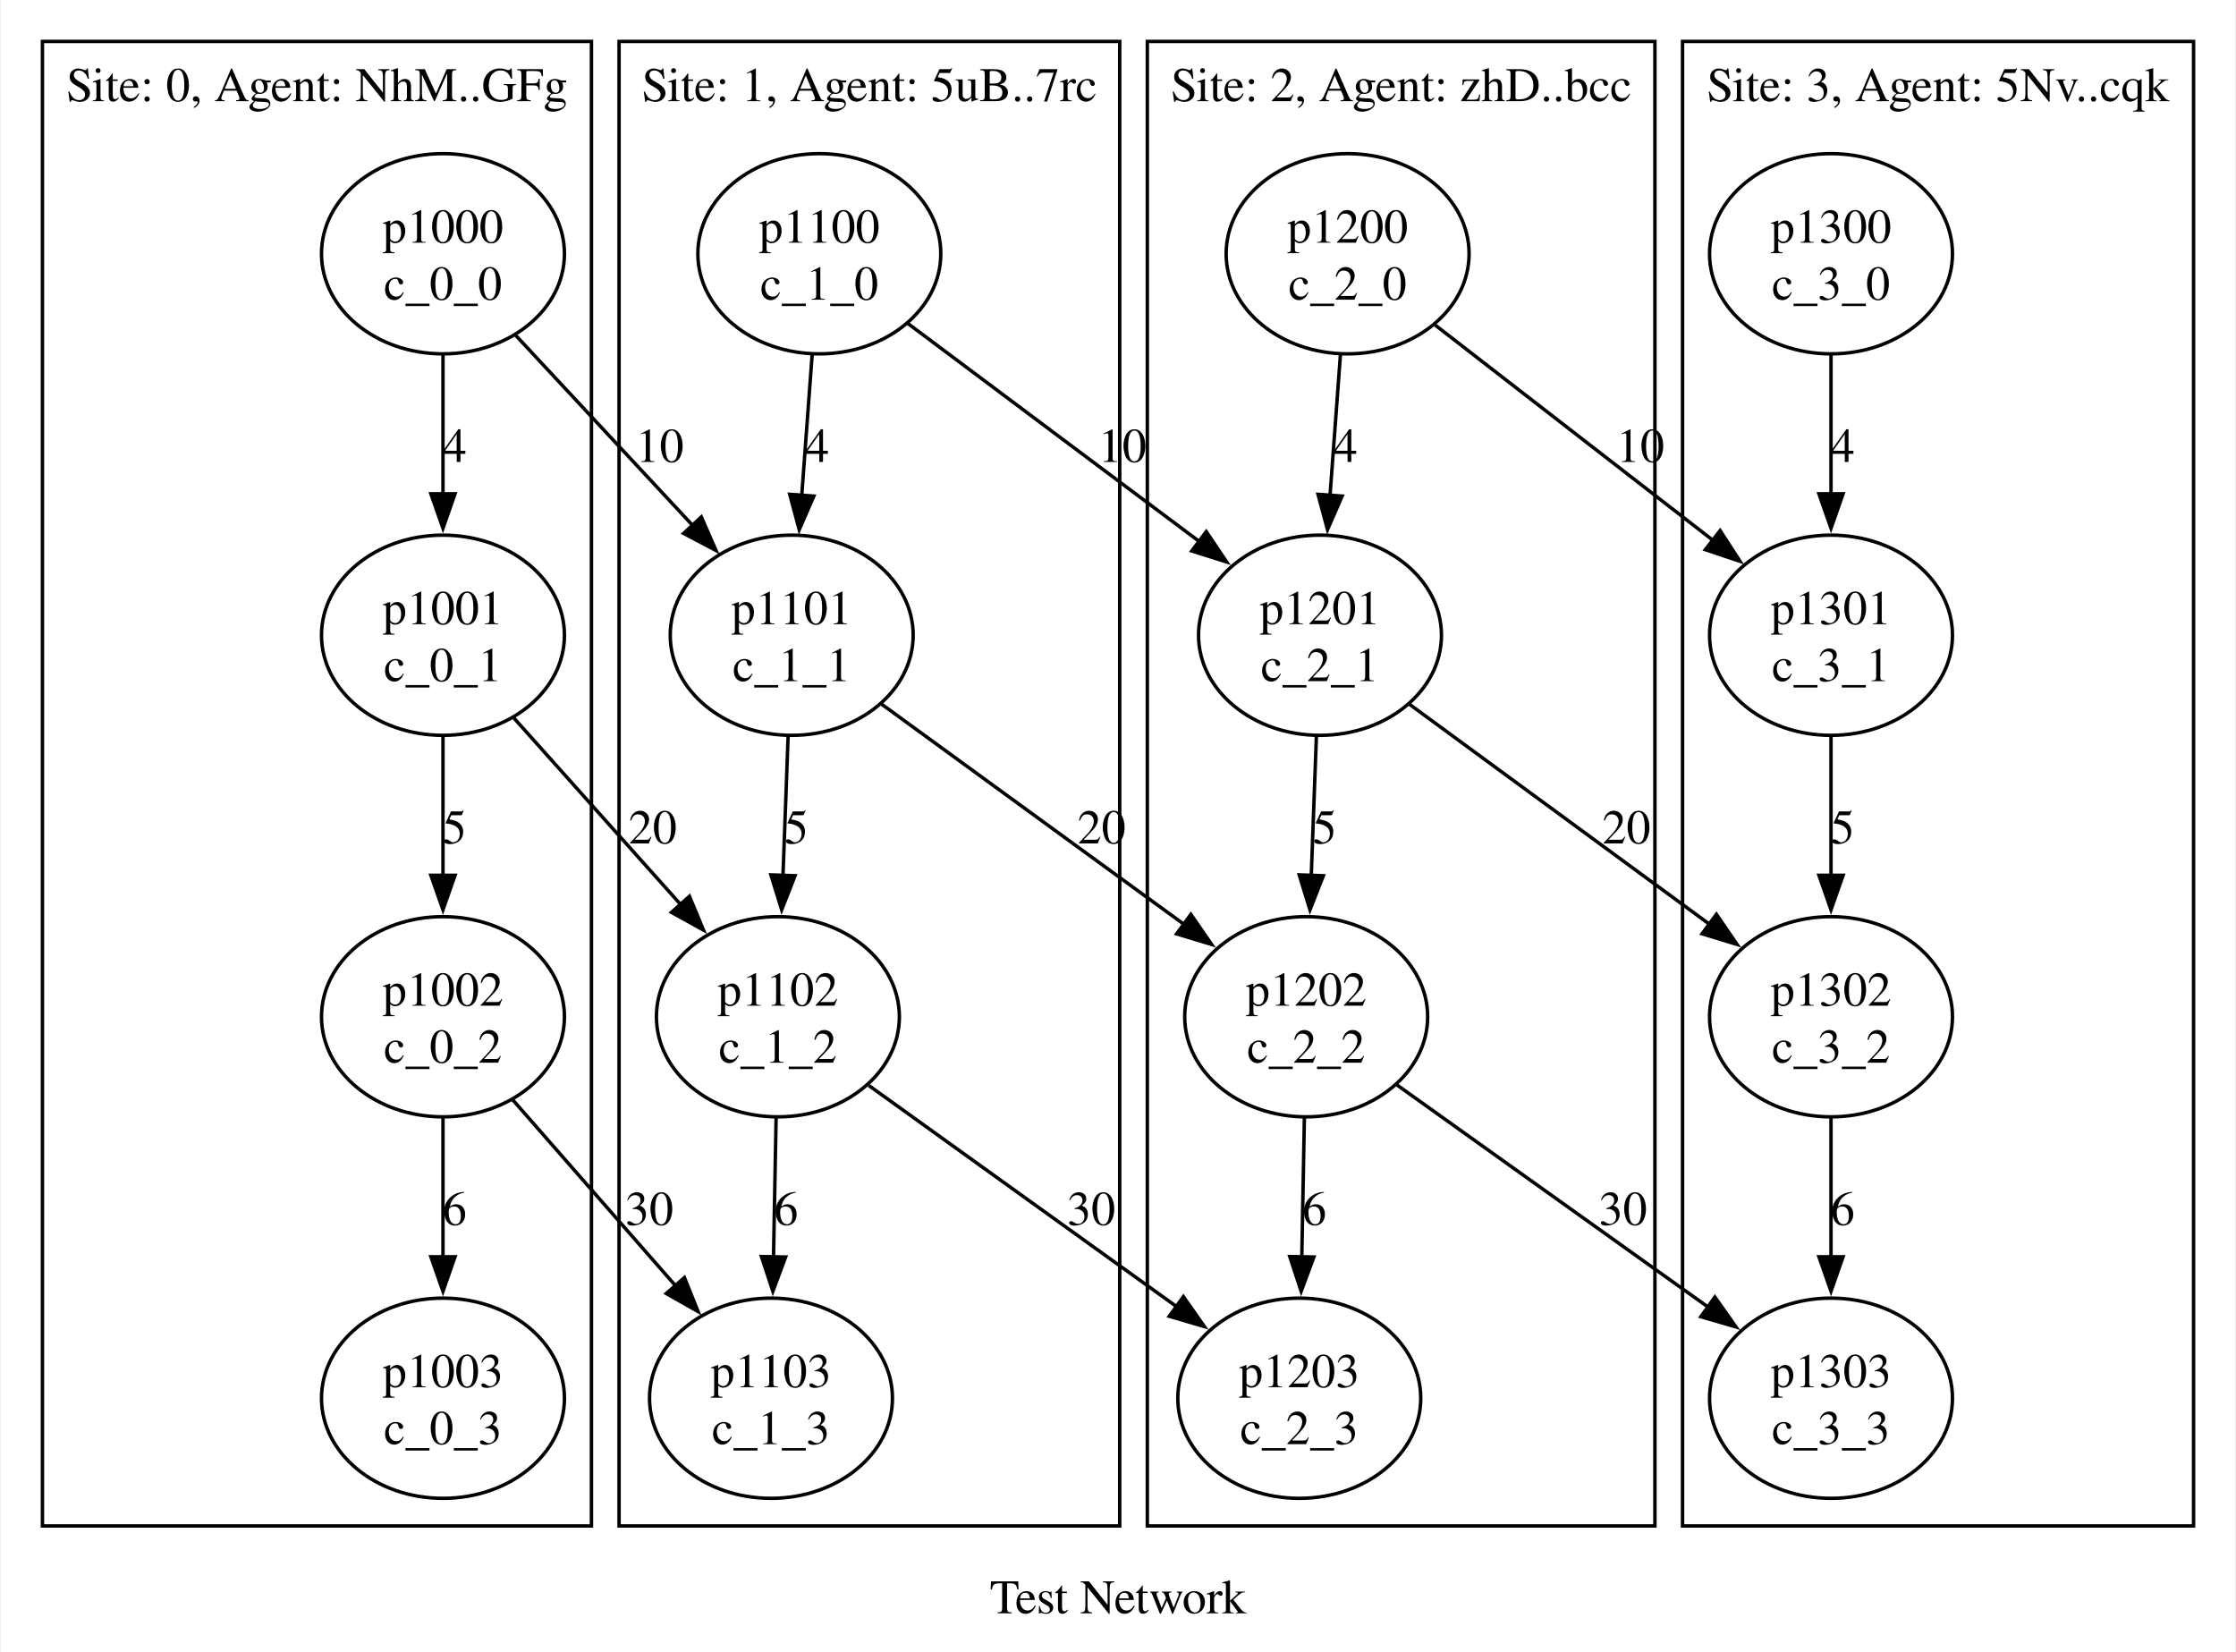
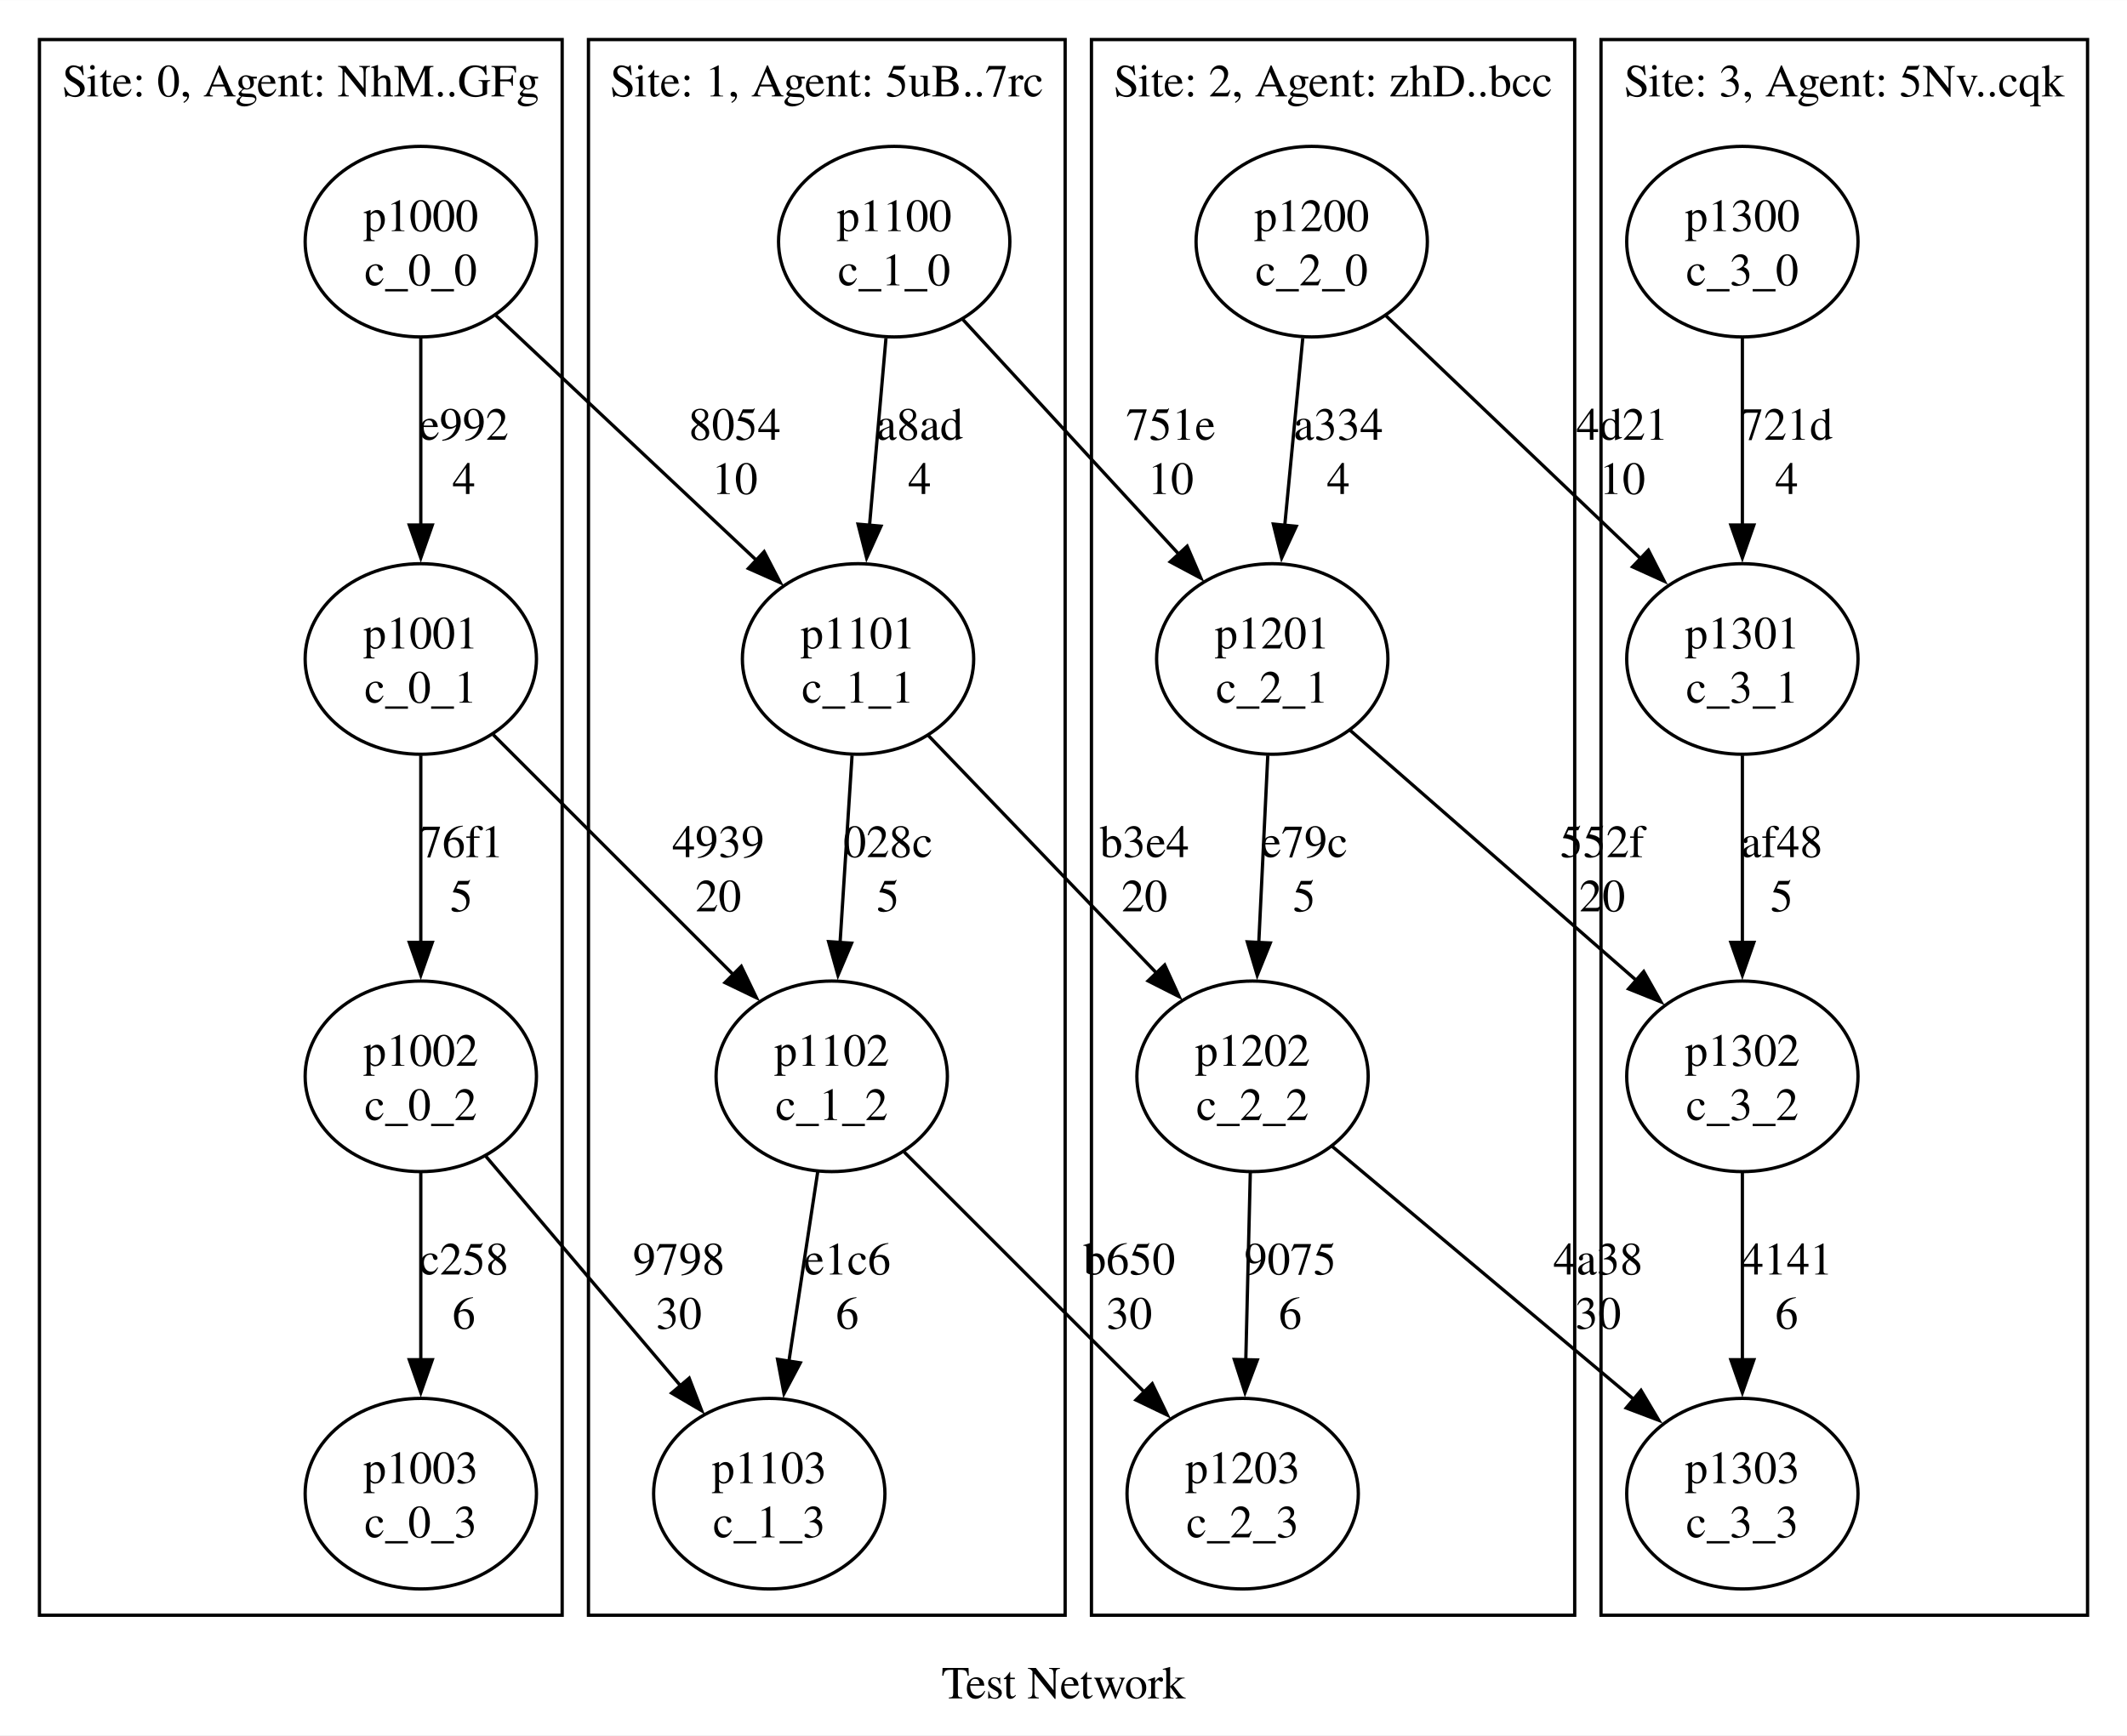
- <svg xmlns="http://www.w3.org/2000/svg" width="647pt" height="478pt" viewBox="0.00 0.00 647.00 478.43">
-   <g id="graph0" class="graph" transform="scale(1 1) rotate(0) translate(4 474.43)">
-     <polygon fill="white" stroke="none" points="-4,4 -4,-474.43 643,-474.43 643,4 -4,4" />
+ <svg xmlns="http://www.w3.org/2000/svg" width="647pt" height="528pt" viewBox="0.00 0.00 647.00 527.93">
+   <g id="graph0" class="graph" transform="scale(1 1) rotate(0) translate(4 523.93)">
+     <polygon fill="white" stroke="none" points="-4,4 -4,-523.93 643,-523.93 643,4 -4,4" />
    <text text-anchor="middle" x="319.5" y="-7.2" font-family="Times,serif" font-size="14.00">Test Network</text>
    <g id="clust1" class="cluster">
-       <polygon fill="none" stroke="black" points="8,-32.5 8,-462.43 167,-462.43 167,-32.5 8,-32.5" />
-       <text text-anchor="middle" x="87.5" y="-445.13" font-family="Times,serif" font-size="14.00">Site: 0, Agent: NhM..GFg</text>
+       <polygon fill="none" stroke="black" points="8,-32.5 8,-511.93 167,-511.93 167,-32.5 8,-32.5" />
+       <text text-anchor="middle" x="87.5" y="-494.63" font-family="Times,serif" font-size="14.00">Site: 0, Agent: NhM..GFg</text>
    </g>
    <g id="clust2" class="cluster">
-       <polygon fill="none" stroke="black" points="175,-32.5 175,-462.43 320,-462.43 320,-32.5 175,-32.5" />
-       <text text-anchor="middle" x="247.5" y="-445.13" font-family="Times,serif" font-size="14.00">Site: 1, Agent: 5uB..7rc</text>
+       <polygon fill="none" stroke="black" points="175,-32.5 175,-511.93 320,-511.93 320,-32.5 175,-32.5" />
+       <text text-anchor="middle" x="247.5" y="-494.63" font-family="Times,serif" font-size="14.00">Site: 1, Agent: 5uB..7rc</text>
    </g>
    <g id="clust3" class="cluster">
-       <polygon fill="none" stroke="black" points="328,-32.5 328,-462.43 475,-462.43 475,-32.5 328,-32.5" />
-       <text text-anchor="middle" x="401.5" y="-445.13" font-family="Times,serif" font-size="14.00">Site: 2, Agent: zhD..bcc</text>
+       <polygon fill="none" stroke="black" points="328,-32.5 328,-511.93 475,-511.93 475,-32.5 328,-32.5" />
+       <text text-anchor="middle" x="401.5" y="-494.63" font-family="Times,serif" font-size="14.00">Site: 2, Agent: zhD..bcc</text>
    </g>
    <g id="clust4" class="cluster">
-       <polygon fill="none" stroke="black" points="483,-32.5 483,-462.43 631,-462.43 631,-32.5 483,-32.5" />
-       <text text-anchor="middle" x="557" y="-445.13" font-family="Times,serif" font-size="14.00">Site: 3, Agent: 5Nv..cqk</text>
+       <polygon fill="none" stroke="black" points="483,-32.5 483,-511.93 631,-511.93 631,-32.5 483,-32.5" />
+       <text text-anchor="middle" x="557" y="-494.63" font-family="Times,serif" font-size="14.00">Site: 3, Agent: 5Nv..cqk</text>
    </g>
    <g id="node1" class="node">
-       <ellipse fill="none" stroke="black" cx="124" cy="-400.94" rx="35.18" ry="28.99" />
-       <text text-anchor="middle" x="124" y="-404.14" font-family="Times,serif" font-size="14.00">p1000</text>
-       <text text-anchor="middle" x="124" y="-387.64" font-family="Times,serif" font-size="14.00">c_0_0</text>
+       <ellipse fill="none" stroke="black" cx="124" cy="-450.44" rx="35.18" ry="28.99" />
+       <text text-anchor="middle" x="124" y="-453.64" font-family="Times,serif" font-size="14.00">p1000</text>
+       <text text-anchor="middle" x="124" y="-437.14" font-family="Times,serif" font-size="14.00">c_0_0</text>
    </g>
    <g id="node2" class="node">
-       <ellipse fill="none" stroke="black" cx="124" cy="-290.46" rx="35.18" ry="28.99" />
-       <text text-anchor="middle" x="124" y="-293.66" font-family="Times,serif" font-size="14.00">p1001</text>
-       <text text-anchor="middle" x="124" y="-277.16" font-family="Times,serif" font-size="14.00">c_0_1</text>
+       <ellipse fill="none" stroke="black" cx="124" cy="-323.46" rx="35.18" ry="28.99" />
+       <text text-anchor="middle" x="124" y="-326.66" font-family="Times,serif" font-size="14.00">p1001</text>
+       <text text-anchor="middle" x="124" y="-310.16" font-family="Times,serif" font-size="14.00">c_0_1</text>
    </g>
    <g id="edge1" class="edge">
-       <path fill="none" stroke="black" d="M124,-371.72C124,-359.39 124,-344.7 124,-331.28" />
-       <polygon fill="black" stroke="black" points="127.5,-331.43 124,-321.43 120.5,-331.43 127.5,-331.43" />
-       <text text-anchor="middle" x="127.38" y="-340.65" font-family="Times,serif" font-size="14.00">4</text>
+       <path fill="none" stroke="black" d="M124,-421.08C124,-404.22 124,-382.58 124,-364.06" />
+       <polygon fill="black" stroke="black" points="127.5,-364.22 124,-354.22 120.5,-364.22 127.5,-364.22" />
+       <text text-anchor="middle" x="137.12" y="-390.15" font-family="Times,serif" font-size="14.00">e992</text>
+       <text text-anchor="middle" x="137.12" y="-373.65" font-family="Times,serif" font-size="14.00">4</text>
+     </g>
+     <g id="node5" class="node">
+       <ellipse fill="none" stroke="black" cx="257" cy="-323.46" rx="35.18" ry="28.99" />
+       <text text-anchor="middle" x="257" y="-326.66" font-family="Times,serif" font-size="14.00">p1101</text>
+       <text text-anchor="middle" x="257" y="-310.16" font-family="Times,serif" font-size="14.00">c_1_1</text>
+     </g>
+     <g id="edge4" class="edge">
+       <path fill="none" stroke="black" d="M146.86,-427.95C168.79,-407.35 202.04,-376.1 226.27,-353.33" />
+       <polygon fill="black" stroke="black" points="228.44,-356.1 233.33,-346.7 223.65,-351 228.44,-356.1" />
+       <text text-anchor="middle" x="219.5" y="-390.15" font-family="Times,serif" font-size="14.00">8054</text>
+       <text text-anchor="middle" x="219.5" y="-373.65" font-family="Times,serif" font-size="14.00">10</text>
+     </g>
+     <g id="node3" class="node">
+       <ellipse fill="none" stroke="black" cx="124" cy="-196.47" rx="35.18" ry="28.99" />
+       <text text-anchor="middle" x="124" y="-199.67" font-family="Times,serif" font-size="14.00">p1002</text>
+       <text text-anchor="middle" x="124" y="-183.17" font-family="Times,serif" font-size="14.00">c_0_2</text>
+     </g>
+     <g id="edge2" class="edge">
+       <path fill="none" stroke="black" d="M124,-294.1C124,-277.24 124,-255.6 124,-237.07" />
+       <polygon fill="black" stroke="black" points="127.5,-237.24 124,-227.24 120.5,-237.24 127.5,-237.24" />
+       <text text-anchor="middle" x="136.38" y="-263.17" font-family="Times,serif" font-size="14.00">76f1</text>
+       <text text-anchor="middle" x="136.38" y="-246.67" font-family="Times,serif" font-size="14.00">5</text>
    </g>
    <g id="node6" class="node">
-       <ellipse fill="none" stroke="black" cx="225" cy="-290.46" rx="35.18" ry="28.99" />
-       <text text-anchor="middle" x="225" y="-293.66" font-family="Times,serif" font-size="14.00">p1101</text>
-       <text text-anchor="middle" x="225" y="-277.16" font-family="Times,serif" font-size="14.00">c_1_1</text>
-     </g>
-     <g id="edge4" class="edge">
-       <path fill="none" stroke="black" d="M144.93,-377.46C159.82,-361.46 180.02,-339.77 196.4,-322.17" />
-       <polygon fill="black" stroke="black" points="198.82,-324.72 203.07,-315.01 193.69,-319.95 198.82,-324.72" />
-       <text text-anchor="middle" x="186.75" y="-340.65" font-family="Times,serif" font-size="14.00">10</text>
-     </g>
-     <g id="node3" class="node">
-       <ellipse fill="none" stroke="black" cx="124" cy="-179.97" rx="35.18" ry="28.99" />
-       <text text-anchor="middle" x="124" y="-183.17" font-family="Times,serif" font-size="14.00">p1002</text>
-       <text text-anchor="middle" x="124" y="-166.67" font-family="Times,serif" font-size="14.00">c_0_2</text>
-     </g>
-     <g id="edge2" class="edge">
-       <path fill="none" stroke="black" d="M124,-261.24C124,-248.9 124,-234.22 124,-220.8" />
-       <polygon fill="black" stroke="black" points="127.5,-220.94 124,-210.94 120.5,-220.94 127.5,-220.94" />
-       <text text-anchor="middle" x="127.38" y="-230.17" font-family="Times,serif" font-size="14.00">5</text>
-     </g>
-     <g id="node7" class="node">
-       <ellipse fill="none" stroke="black" cx="221" cy="-179.97" rx="35.18" ry="28.99" />
-       <text text-anchor="middle" x="221" y="-183.17" font-family="Times,serif" font-size="14.00">p1102</text>
-       <text text-anchor="middle" x="221" y="-166.67" font-family="Times,serif" font-size="14.00">c_1_2</text>
+       <ellipse fill="none" stroke="black" cx="249" cy="-196.47" rx="35.18" ry="28.99" />
+       <text text-anchor="middle" x="249" y="-199.67" font-family="Times,serif" font-size="14.00">p1102</text>
+       <text text-anchor="middle" x="249" y="-183.17" font-family="Times,serif" font-size="14.00">c_1_2</text>
    </g>
    <g id="edge5" class="edge">
-       <path fill="none" stroke="black" d="M144.57,-266.45C158.72,-250.63 177.67,-229.43 193.17,-212.1" />
-       <polygon fill="black" stroke="black" points="195.39,-214.86 199.45,-205.08 190.17,-210.2 195.39,-214.86" />
-       <text text-anchor="middle" x="184.75" y="-230.17" font-family="Times,serif" font-size="14.00">20</text>
+       <path fill="none" stroke="black" d="M146.06,-300.4C166.41,-280.05 196.78,-249.68 219.27,-227.2" />
+       <polygon fill="black" stroke="black" points="221.49,-229.93 226.09,-220.38 216.54,-224.98 221.49,-229.93" />
+       <text text-anchor="middle" x="214.5" y="-263.17" font-family="Times,serif" font-size="14.00">4939</text>
+       <text text-anchor="middle" x="214.5" y="-246.67" font-family="Times,serif" font-size="14.00">20</text>
    </g>
    <g id="node4" class="node">
      <ellipse fill="none" stroke="black" cx="124" cy="-69.49" rx="35.18" ry="28.99" />
      <text text-anchor="middle" x="124" y="-72.69" font-family="Times,serif" font-size="14.00">p1003</text>
      <text text-anchor="middle" x="124" y="-56.19" font-family="Times,serif" font-size="14.00">c_0_3</text>
    </g>
    <g id="edge3" class="edge">
-       <path fill="none" stroke="black" d="M124,-150.75C124,-138.42 124,-123.74 124,-110.32" />
-       <polygon fill="black" stroke="black" points="127.5,-110.46 124,-100.46 120.5,-110.46 127.5,-110.46" />
-       <text text-anchor="middle" x="127.38" y="-119.68" font-family="Times,serif" font-size="14.00">6</text>
+       <path fill="none" stroke="black" d="M124,-167.11C124,-150.25 124,-128.62 124,-110.09" />
+       <polygon fill="black" stroke="black" points="127.5,-110.25 124,-100.25 120.5,-110.25 127.5,-110.25" />
+       <text text-anchor="middle" x="137.12" y="-136.18" font-family="Times,serif" font-size="14.00">c258</text>
+       <text text-anchor="middle" x="137.12" y="-119.68" font-family="Times,serif" font-size="14.00">6</text>
+     </g>
+     <g id="node7" class="node">
+       <ellipse fill="none" stroke="black" cx="230" cy="-69.49" rx="35.18" ry="28.99" />
+       <text text-anchor="middle" x="230" y="-72.69" font-family="Times,serif" font-size="14.00">p1103</text>
+       <text text-anchor="middle" x="230" y="-56.19" font-family="Times,serif" font-size="14.00">c_1_3</text>
+     </g>
+     <g id="edge6" class="edge">
+       <path fill="none" stroke="black" d="M143.69,-172.26C160.42,-152.53 184.61,-124.01 203.12,-102.18" />
+       <polygon fill="black" stroke="black" points="205.64,-104.63 209.44,-94.74 200.3,-100.1 205.64,-104.63" />
+       <text text-anchor="middle" x="202.5" y="-136.18" font-family="Times,serif" font-size="14.00">9798</text>
+       <text text-anchor="middle" x="202.5" y="-119.68" font-family="Times,serif" font-size="14.00">30</text>
+     </g>
+     <g id="edge8" class="edge">
+       <path fill="none" stroke="black" d="M255.18,-294.1C254.11,-277.24 252.72,-255.6 251.53,-237.07" />
+       <polygon fill="black" stroke="black" points="255.04,-236.99 250.9,-227.23 248.05,-237.44 255.04,-236.99" />
+       <text text-anchor="middle" x="266.12" y="-263.17" font-family="Times,serif" font-size="14.00">028c</text>
+       <text text-anchor="middle" x="266.12" y="-246.67" font-family="Times,serif" font-size="14.00">5</text>
+     </g>
+     <g id="node10" class="node">
+       <ellipse fill="none" stroke="black" cx="377" cy="-196.47" rx="35.18" ry="28.99" />
+       <text text-anchor="middle" x="377" y="-199.67" font-family="Times,serif" font-size="14.00">p1202</text>
+       <text text-anchor="middle" x="377" y="-183.17" font-family="Times,serif" font-size="14.00">c_2_2</text>
+     </g>
+     <g id="edge11" class="edge">
+       <path fill="none" stroke="black" d="M278.45,-300.11C297.82,-279.94 326.48,-250.09 347.91,-227.77" />
+       <polygon fill="black" stroke="black" points="350.28,-230.35 354.68,-220.72 345.23,-225.51 350.28,-230.35" />
+       <text text-anchor="middle" x="344.12" y="-263.17" font-family="Times,serif" font-size="14.00">b3e4</text>
+       <text text-anchor="middle" x="344.12" y="-246.67" font-family="Times,serif" font-size="14.00">20</text>
+     </g>
+     <g id="edge9" class="edge">
+       <path fill="none" stroke="black" d="M244.74,-167.43C242.14,-150.38 238.8,-128.36 235.95,-109.62" />
+       <polygon fill="black" stroke="black" points="239.44,-109.3 234.48,-99.94 232.52,-110.36 239.44,-109.3" />
+       <text text-anchor="middle" x="253.75" y="-136.18" font-family="Times,serif" font-size="14.00">e1c6</text>
+       <text text-anchor="middle" x="253.75" y="-119.68" font-family="Times,serif" font-size="14.00">6</text>
+     </g>
+     <g id="node11" class="node">
+       <ellipse fill="none" stroke="black" cx="374" cy="-69.49" rx="35.18" ry="28.99" />
+       <text text-anchor="middle" x="374" y="-72.69" font-family="Times,serif" font-size="14.00">p1203</text>
+       <text text-anchor="middle" x="374" y="-56.19" font-family="Times,serif" font-size="14.00">c_2_3</text>
+     </g>
+     <g id="edge12" class="edge">
+       <path fill="none" stroke="black" d="M271.06,-173.42C291.41,-153.07 321.78,-122.7 344.27,-100.22" />
+       <polygon fill="black" stroke="black" points="346.49,-102.94 351.09,-93.4 341.54,-97.99 346.49,-102.94" />
+       <text text-anchor="middle" x="339.5" y="-136.18" font-family="Times,serif" font-size="14.00">b650</text>
+       <text text-anchor="middle" x="339.5" y="-119.68" font-family="Times,serif" font-size="14.00">30</text>
    </g>
    <g id="node8" class="node">
-       <ellipse fill="none" stroke="black" cx="219" cy="-69.49" rx="35.18" ry="28.99" />
-       <text text-anchor="middle" x="219" y="-72.69" font-family="Times,serif" font-size="14.00">p1103</text>
-       <text text-anchor="middle" x="219" y="-56.19" font-family="Times,serif" font-size="14.00">c_1_3</text>
-     </g>
-     <g id="edge6" class="edge">
-       <path fill="none" stroke="black" d="M144.15,-155.97C157.88,-140.29 176.23,-119.33 191.33,-102.09" />
-       <polygon fill="black" stroke="black" points="193.93,-104.43 197.88,-94.6 188.66,-99.82 193.93,-104.43" />
-       <text text-anchor="middle" x="183.75" y="-119.68" font-family="Times,serif" font-size="14.00">30</text>
-     </g>
-     <g id="node5" class="node">
-       <ellipse fill="none" stroke="black" cx="233" cy="-400.94" rx="35.18" ry="28.99" />
-       <text text-anchor="middle" x="233" y="-404.14" font-family="Times,serif" font-size="14.00">p1100</text>
-       <text text-anchor="middle" x="233" y="-387.64" font-family="Times,serif" font-size="14.00">c_1_0</text>
+       <ellipse fill="none" stroke="black" cx="268" cy="-450.44" rx="35.18" ry="28.99" />
+       <text text-anchor="middle" x="268" y="-453.64" font-family="Times,serif" font-size="14.00">p1100</text>
+       <text text-anchor="middle" x="268" y="-437.14" font-family="Times,serif" font-size="14.00">c_1_0</text>
    </g>
    <g id="edge7" class="edge">
-       <path fill="none" stroke="black" d="M230.92,-371.72C230,-359.29 228.91,-344.47 227.91,-330.97" />
-       <polygon fill="black" stroke="black" points="231.41,-330.76 227.18,-321.04 224.43,-331.27 231.41,-330.76" />
-       <text text-anchor="middle" x="232.38" y="-340.65" font-family="Times,serif" font-size="14.00">4</text>
-     </g>
-     <g id="node10" class="node">
-       <ellipse fill="none" stroke="black" cx="378" cy="-290.46" rx="35.18" ry="28.99" />
-       <text text-anchor="middle" x="378" y="-293.66" font-family="Times,serif" font-size="14.00">p1201</text>
-       <text text-anchor="middle" x="378" y="-277.16" font-family="Times,serif" font-size="14.00">c_2_1</text>
+       <path fill="none" stroke="black" d="M265.5,-421.08C264.02,-404.22 262.12,-382.58 260.49,-364.06" />
+       <polygon fill="black" stroke="black" points="263.98,-363.87 259.62,-354.21 257.01,-364.48 263.98,-363.87" />
+       <text text-anchor="middle" x="275.75" y="-390.15" font-family="Times,serif" font-size="14.00">a8ad</text>
+       <text text-anchor="middle" x="275.75" y="-373.65" font-family="Times,serif" font-size="14.00">4</text>
+     </g>
+     <g id="node9" class="node">
+       <ellipse fill="none" stroke="black" cx="383" cy="-323.46" rx="35.18" ry="28.99" />
+       <text text-anchor="middle" x="383" y="-326.66" font-family="Times,serif" font-size="14.00">p1201</text>
+       <text text-anchor="middle" x="383" y="-310.16" font-family="Times,serif" font-size="14.00">c_2_1</text>
    </g>
    <g id="edge10" class="edge">
-       <path fill="none" stroke="black" d="M258.59,-380.79C282.05,-363.24 317,-337.1 343.03,-317.62" />
-       <polygon fill="black" stroke="black" points="345.06,-320.47 350.97,-311.68 340.86,-314.87 345.06,-320.47" />
-       <text text-anchor="middle" x="320.75" y="-340.65" font-family="Times,serif" font-size="14.00">10</text>
-     </g>
-     <g id="edge8" class="edge">
-       <path fill="none" stroke="black" d="M223.96,-261.24C223.5,-248.9 222.96,-234.22 222.47,-220.8" />
-       <polygon fill="black" stroke="black" points="225.97,-220.81 222.1,-210.94 218.98,-221.06 225.97,-220.81" />
-       <text text-anchor="middle" x="226.38" y="-230.17" font-family="Times,serif" font-size="14.00">5</text>
-     </g>
-     <g id="node11" class="node">
-       <ellipse fill="none" stroke="black" cx="374" cy="-179.97" rx="35.18" ry="28.99" />
-       <text text-anchor="middle" x="374" y="-183.17" font-family="Times,serif" font-size="14.00">p1202</text>
-       <text text-anchor="middle" x="374" y="-166.67" font-family="Times,serif" font-size="14.00">c_2_2</text>
-     </g>
-     <g id="edge11" class="edge">
-       <path fill="none" stroke="black" d="M250.95,-270.56C275.27,-252.86 311.8,-226.26 338.75,-206.64" />
-       <polygon fill="black" stroke="black" points="340.6,-209.62 346.62,-200.91 336.48,-203.97 340.6,-209.62" />
-       <text text-anchor="middle" x="314.75" y="-230.17" font-family="Times,serif" font-size="14.00">20</text>
-     </g>
-     <g id="edge9" class="edge">
-       <path fill="none" stroke="black" d="M220.48,-150.75C220.25,-138.42 219.98,-123.74 219.73,-110.32" />
-       <polygon fill="black" stroke="black" points="223.24,-110.39 219.55,-100.46 216.24,-110.52 223.24,-110.39" />
-       <text text-anchor="middle" x="223.38" y="-119.68" font-family="Times,serif" font-size="14.00">6</text>
-     </g>
-     <g id="node12" class="node">
-       <ellipse fill="none" stroke="black" cx="372" cy="-69.49" rx="35.18" ry="28.99" />
-       <text text-anchor="middle" x="372" y="-72.69" font-family="Times,serif" font-size="14.00">p1203</text>
-       <text text-anchor="middle" x="372" y="-56.19" font-family="Times,serif" font-size="14.00">c_2_3</text>
-     </g>
-     <g id="edge12" class="edge">
-       <path fill="none" stroke="black" d="M247.3,-160.08C272.02,-142.32 309.19,-115.61 336.53,-95.98" />
-       <polygon fill="black" stroke="black" points="338.44,-98.91 344.52,-90.24 334.35,-93.23 338.44,-98.91" />
-       <text text-anchor="middle" x="311.75" y="-119.68" font-family="Times,serif" font-size="14.00">30</text>
-     </g>
-     <g id="node9" class="node">
-       <ellipse fill="none" stroke="black" cx="386" cy="-400.94" rx="35.18" ry="28.99" />
-       <text text-anchor="middle" x="386" y="-404.14" font-family="Times,serif" font-size="14.00">p1200</text>
-       <text text-anchor="middle" x="386" y="-387.64" font-family="Times,serif" font-size="14.00">c_2_0</text>
-     </g>
-     <g id="edge13" class="edge">
-       <path fill="none" stroke="black" d="M383.92,-371.72C383,-359.29 381.91,-344.47 380.91,-330.97" />
-       <polygon fill="black" stroke="black" points="384.41,-330.76 380.18,-321.04 377.43,-331.27 384.41,-330.76" />
-       <text text-anchor="middle" x="385.38" y="-340.65" font-family="Times,serif" font-size="14.00">4</text>
+       <path fill="none" stroke="black" d="M288.83,-426.81C307.23,-406.81 334.22,-377.47 354.6,-355.32" />
+       <polygon fill="black" stroke="black" points="357.11,-357.76 361.3,-348.04 351.96,-353.02 357.11,-357.76" />
+       <text text-anchor="middle" x="352.12" y="-390.15" font-family="Times,serif" font-size="14.00">751e</text>
+       <text text-anchor="middle" x="352.12" y="-373.65" font-family="Times,serif" font-size="14.00">10</text>
+     </g>
+     <g id="edge14" class="edge">
+       <path fill="none" stroke="black" d="M381.64,-294.1C380.83,-277.24 379.79,-255.6 378.9,-237.07" />
+       <polygon fill="black" stroke="black" points="382.4,-237.05 378.43,-227.23 375.41,-237.39 382.4,-237.05" />
+       <text text-anchor="middle" x="392.75" y="-263.17" font-family="Times,serif" font-size="14.00">e79c</text>
+       <text text-anchor="middle" x="392.75" y="-246.67" font-family="Times,serif" font-size="14.00">5</text>
    </g>
    <g id="node14" class="node">
-       <ellipse fill="none" stroke="black" cx="526" cy="-290.46" rx="35.18" ry="28.99" />
-       <text text-anchor="middle" x="526" y="-293.66" font-family="Times,serif" font-size="14.00">p1301</text>
-       <text text-anchor="middle" x="526" y="-277.16" font-family="Times,serif" font-size="14.00">c_3_1</text>
-     </g>
-     <g id="edge16" class="edge">
-       <path fill="none" stroke="black" d="M411.35,-380.29C433.85,-362.86 466.91,-337.24 491.76,-317.99" />
-       <polygon fill="black" stroke="black" points="493.88,-320.77 499.64,-311.88 489.59,-315.24 493.88,-320.77" />
-       <text text-anchor="middle" x="470.75" y="-340.65" font-family="Times,serif" font-size="14.00">10</text>
-     </g>
-     <g id="edge14" class="edge">
-       <path fill="none" stroke="black" d="M376.96,-261.24C376.5,-248.9 375.96,-234.22 375.47,-220.8" />
-       <polygon fill="black" stroke="black" points="378.97,-220.81 375.1,-210.94 371.98,-221.06 378.97,-220.81" />
-       <text text-anchor="middle" x="379.38" y="-230.17" font-family="Times,serif" font-size="14.00">5</text>
+       <ellipse fill="none" stroke="black" cx="526" cy="-196.47" rx="35.18" ry="28.99" />
+       <text text-anchor="middle" x="526" y="-199.67" font-family="Times,serif" font-size="14.00">p1302</text>
+       <text text-anchor="middle" x="526" y="-183.17" font-family="Times,serif" font-size="14.00">c_3_2</text>
+     </g>
+     <g id="edge17" class="edge">
+       <path fill="none" stroke="black" d="M406.61,-301.82C430.42,-281.01 467.33,-248.75 493.81,-225.61" />
+       <polygon fill="black" stroke="black" points="495.99,-228.36 501.21,-219.14 491.38,-223.08 495.99,-228.36" />
+       <text text-anchor="middle" x="483.38" y="-263.17" font-family="Times,serif" font-size="14.00">552f</text>
+       <text text-anchor="middle" x="483.38" y="-246.67" font-family="Times,serif" font-size="14.00">20</text>
+     </g>
+     <g id="edge15" class="edge">
+       <path fill="none" stroke="black" d="M376.32,-167.11C375.91,-150.25 375.4,-128.62 374.95,-110.09" />
+       <polygon fill="black" stroke="black" points="378.45,-110.17 374.71,-100.25 371.46,-110.33 378.45,-110.17" />
+       <text text-anchor="middle" x="388.5" y="-136.18" font-family="Times,serif" font-size="14.00">9075</text>
+       <text text-anchor="middle" x="388.5" y="-119.68" font-family="Times,serif" font-size="14.00">6</text>
    </g>
    <g id="node15" class="node">
-       <ellipse fill="none" stroke="black" cx="526" cy="-179.97" rx="35.18" ry="28.99" />
-       <text text-anchor="middle" x="526" y="-183.17" font-family="Times,serif" font-size="14.00">p1302</text>
-       <text text-anchor="middle" x="526" y="-166.67" font-family="Times,serif" font-size="14.00">c_3_2</text>
-     </g>
-     <g id="edge17" class="edge">
-       <path fill="none" stroke="black" d="M403.78,-270.56C427.93,-252.86 464.22,-226.26 490.98,-206.64" />
-       <polygon fill="black" stroke="black" points="492.8,-209.65 498.8,-200.91 488.66,-204 492.8,-209.65" />
-       <text text-anchor="middle" x="466.75" y="-230.17" font-family="Times,serif" font-size="14.00">20</text>
-     </g>
-     <g id="edge15" class="edge">
-       <path fill="none" stroke="black" d="M373.48,-150.75C373.25,-138.42 372.98,-123.74 372.73,-110.32" />
-       <polygon fill="black" stroke="black" points="376.24,-110.39 372.55,-100.46 369.24,-110.52 376.24,-110.39" />
-       <text text-anchor="middle" x="376.38" y="-119.68" font-family="Times,serif" font-size="14.00">6</text>
-     </g>
-     <g id="node16" class="node">
      <ellipse fill="none" stroke="black" cx="526" cy="-69.49" rx="35.18" ry="28.99" />
      <text text-anchor="middle" x="526" y="-72.69" font-family="Times,serif" font-size="14.00">p1303</text>
      <text text-anchor="middle" x="526" y="-56.19" font-family="Times,serif" font-size="14.00">c_3_3</text>
    </g>
    <g id="edge18" class="edge">
-       <path fill="none" stroke="black" d="M400.13,-160.33C425.03,-142.55 462.73,-115.65 490.38,-95.91" />
-       <polygon fill="black" stroke="black" points="492.36,-98.8 498.47,-90.14 488.3,-93.1 492.36,-98.8" />
-       <text text-anchor="middle" x="465.75" y="-119.68" font-family="Times,serif" font-size="14.00">30</text>
+       <path fill="none" stroke="black" d="M401.27,-175.12C426.27,-154.14 465.4,-121.32 493.16,-98.04" />
+       <polygon fill="black" stroke="black" points="495.17,-100.92 500.58,-91.81 490.67,-95.56 495.17,-100.92" />
+       <text text-anchor="middle" x="482.12" y="-136.18" font-family="Times,serif" font-size="14.00">4a38</text>
+       <text text-anchor="middle" x="482.12" y="-119.68" font-family="Times,serif" font-size="14.00">30</text>
+     </g>
+     <g id="node12" class="node">
+       <ellipse fill="none" stroke="black" cx="395" cy="-450.44" rx="35.18" ry="28.99" />
+       <text text-anchor="middle" x="395" y="-453.64" font-family="Times,serif" font-size="14.00">p1200</text>
+       <text text-anchor="middle" x="395" y="-437.14" font-family="Times,serif" font-size="14.00">c_2_0</text>
+     </g>
+     <g id="edge13" class="edge">
+       <path fill="none" stroke="black" d="M392.28,-421.08C390.66,-404.22 388.58,-382.58 386.8,-364.06" />
+       <polygon fill="black" stroke="black" points="390.3,-363.83 385.86,-354.21 383.33,-364.5 390.3,-363.83" />
+       <text text-anchor="middle" x="403.12" y="-390.15" font-family="Times,serif" font-size="14.00">a334</text>
+       <text text-anchor="middle" x="403.12" y="-373.65" font-family="Times,serif" font-size="14.00">4</text>
    </g>
    <g id="node13" class="node">
-       <ellipse fill="none" stroke="black" cx="526" cy="-400.94" rx="35.18" ry="28.99" />
-       <text text-anchor="middle" x="526" y="-404.14" font-family="Times,serif" font-size="14.00">p1300</text>
-       <text text-anchor="middle" x="526" y="-387.64" font-family="Times,serif" font-size="14.00">c_3_0</text>
+       <ellipse fill="none" stroke="black" cx="526" cy="-323.46" rx="35.18" ry="28.99" />
+       <text text-anchor="middle" x="526" y="-326.66" font-family="Times,serif" font-size="14.00">p1301</text>
+       <text text-anchor="middle" x="526" y="-310.16" font-family="Times,serif" font-size="14.00">c_3_1</text>
+     </g>
+     <g id="edge16" class="edge">
+       <path fill="none" stroke="black" d="M417.52,-427.95C438.98,-407.48 471.47,-376.48 495.3,-353.75" />
+       <polygon fill="black" stroke="black" points="497.42,-356.56 502.24,-347.12 492.59,-351.5 497.42,-356.56" />
+       <text text-anchor="middle" x="489.5" y="-390.15" font-family="Times,serif" font-size="14.00">4d21</text>
+       <text text-anchor="middle" x="489.5" y="-373.65" font-family="Times,serif" font-size="14.00">10</text>
+     </g>
+     <g id="edge20" class="edge">
+       <path fill="none" stroke="black" d="M526,-294.1C526,-277.24 526,-255.6 526,-237.07" />
+       <polygon fill="black" stroke="black" points="529.5,-237.24 526,-227.24 522.5,-237.24 529.5,-237.24" />
+       <text text-anchor="middle" x="538" y="-263.17" font-family="Times,serif" font-size="14.00">af48</text>
+       <text text-anchor="middle" x="538" y="-246.67" font-family="Times,serif" font-size="14.00">5</text>
+     </g>
+     <g id="edge21" class="edge">
+       <path fill="none" stroke="black" d="M526,-167.11C526,-150.25 526,-128.62 526,-110.09" />
+       <polygon fill="black" stroke="black" points="529.5,-110.25 526,-100.25 522.5,-110.25 529.5,-110.25" />
+       <text text-anchor="middle" x="539.5" y="-136.18" font-family="Times,serif" font-size="14.00">4141</text>
+       <text text-anchor="middle" x="539.5" y="-119.68" font-family="Times,serif" font-size="14.00">6</text>
+     </g>
+     <g id="node16" class="node">
+       <ellipse fill="none" stroke="black" cx="526" cy="-450.44" rx="35.18" ry="28.99" />
+       <text text-anchor="middle" x="526" y="-453.64" font-family="Times,serif" font-size="14.00">p1300</text>
+       <text text-anchor="middle" x="526" y="-437.14" font-family="Times,serif" font-size="14.00">c_3_0</text>
    </g>
    <g id="edge19" class="edge">
-       <path fill="none" stroke="black" d="M526,-371.72C526,-359.39 526,-344.7 526,-331.28" />
-       <polygon fill="black" stroke="black" points="529.5,-331.43 526,-321.43 522.5,-331.43 529.5,-331.43" />
-       <text text-anchor="middle" x="529.38" y="-340.65" font-family="Times,serif" font-size="14.00">4</text>
-     </g>
-     <g id="edge20" class="edge">
-       <path fill="none" stroke="black" d="M526,-261.24C526,-248.9 526,-234.22 526,-220.8" />
-       <polygon fill="black" stroke="black" points="529.5,-220.94 526,-210.94 522.5,-220.94 529.5,-220.94" />
-       <text text-anchor="middle" x="529.38" y="-230.17" font-family="Times,serif" font-size="14.00">5</text>
-     </g>
-     <g id="edge21" class="edge">
-       <path fill="none" stroke="black" d="M526,-150.75C526,-138.42 526,-123.74 526,-110.32" />
-       <polygon fill="black" stroke="black" points="529.5,-110.46 526,-100.46 522.5,-110.46 529.5,-110.46" />
-       <text text-anchor="middle" x="529.38" y="-119.68" font-family="Times,serif" font-size="14.00">6</text>
+       <path fill="none" stroke="black" d="M526,-421.08C526,-404.22 526,-382.58 526,-364.06" />
+       <polygon fill="black" stroke="black" points="529.5,-364.22 526,-354.22 522.5,-364.22 529.5,-364.22" />
+       <text text-anchor="middle" x="539.5" y="-390.15" font-family="Times,serif" font-size="14.00">721d</text>
+       <text text-anchor="middle" x="539.5" y="-373.65" font-family="Times,serif" font-size="14.00">4</text>
    </g>
  </g>
</svg>
